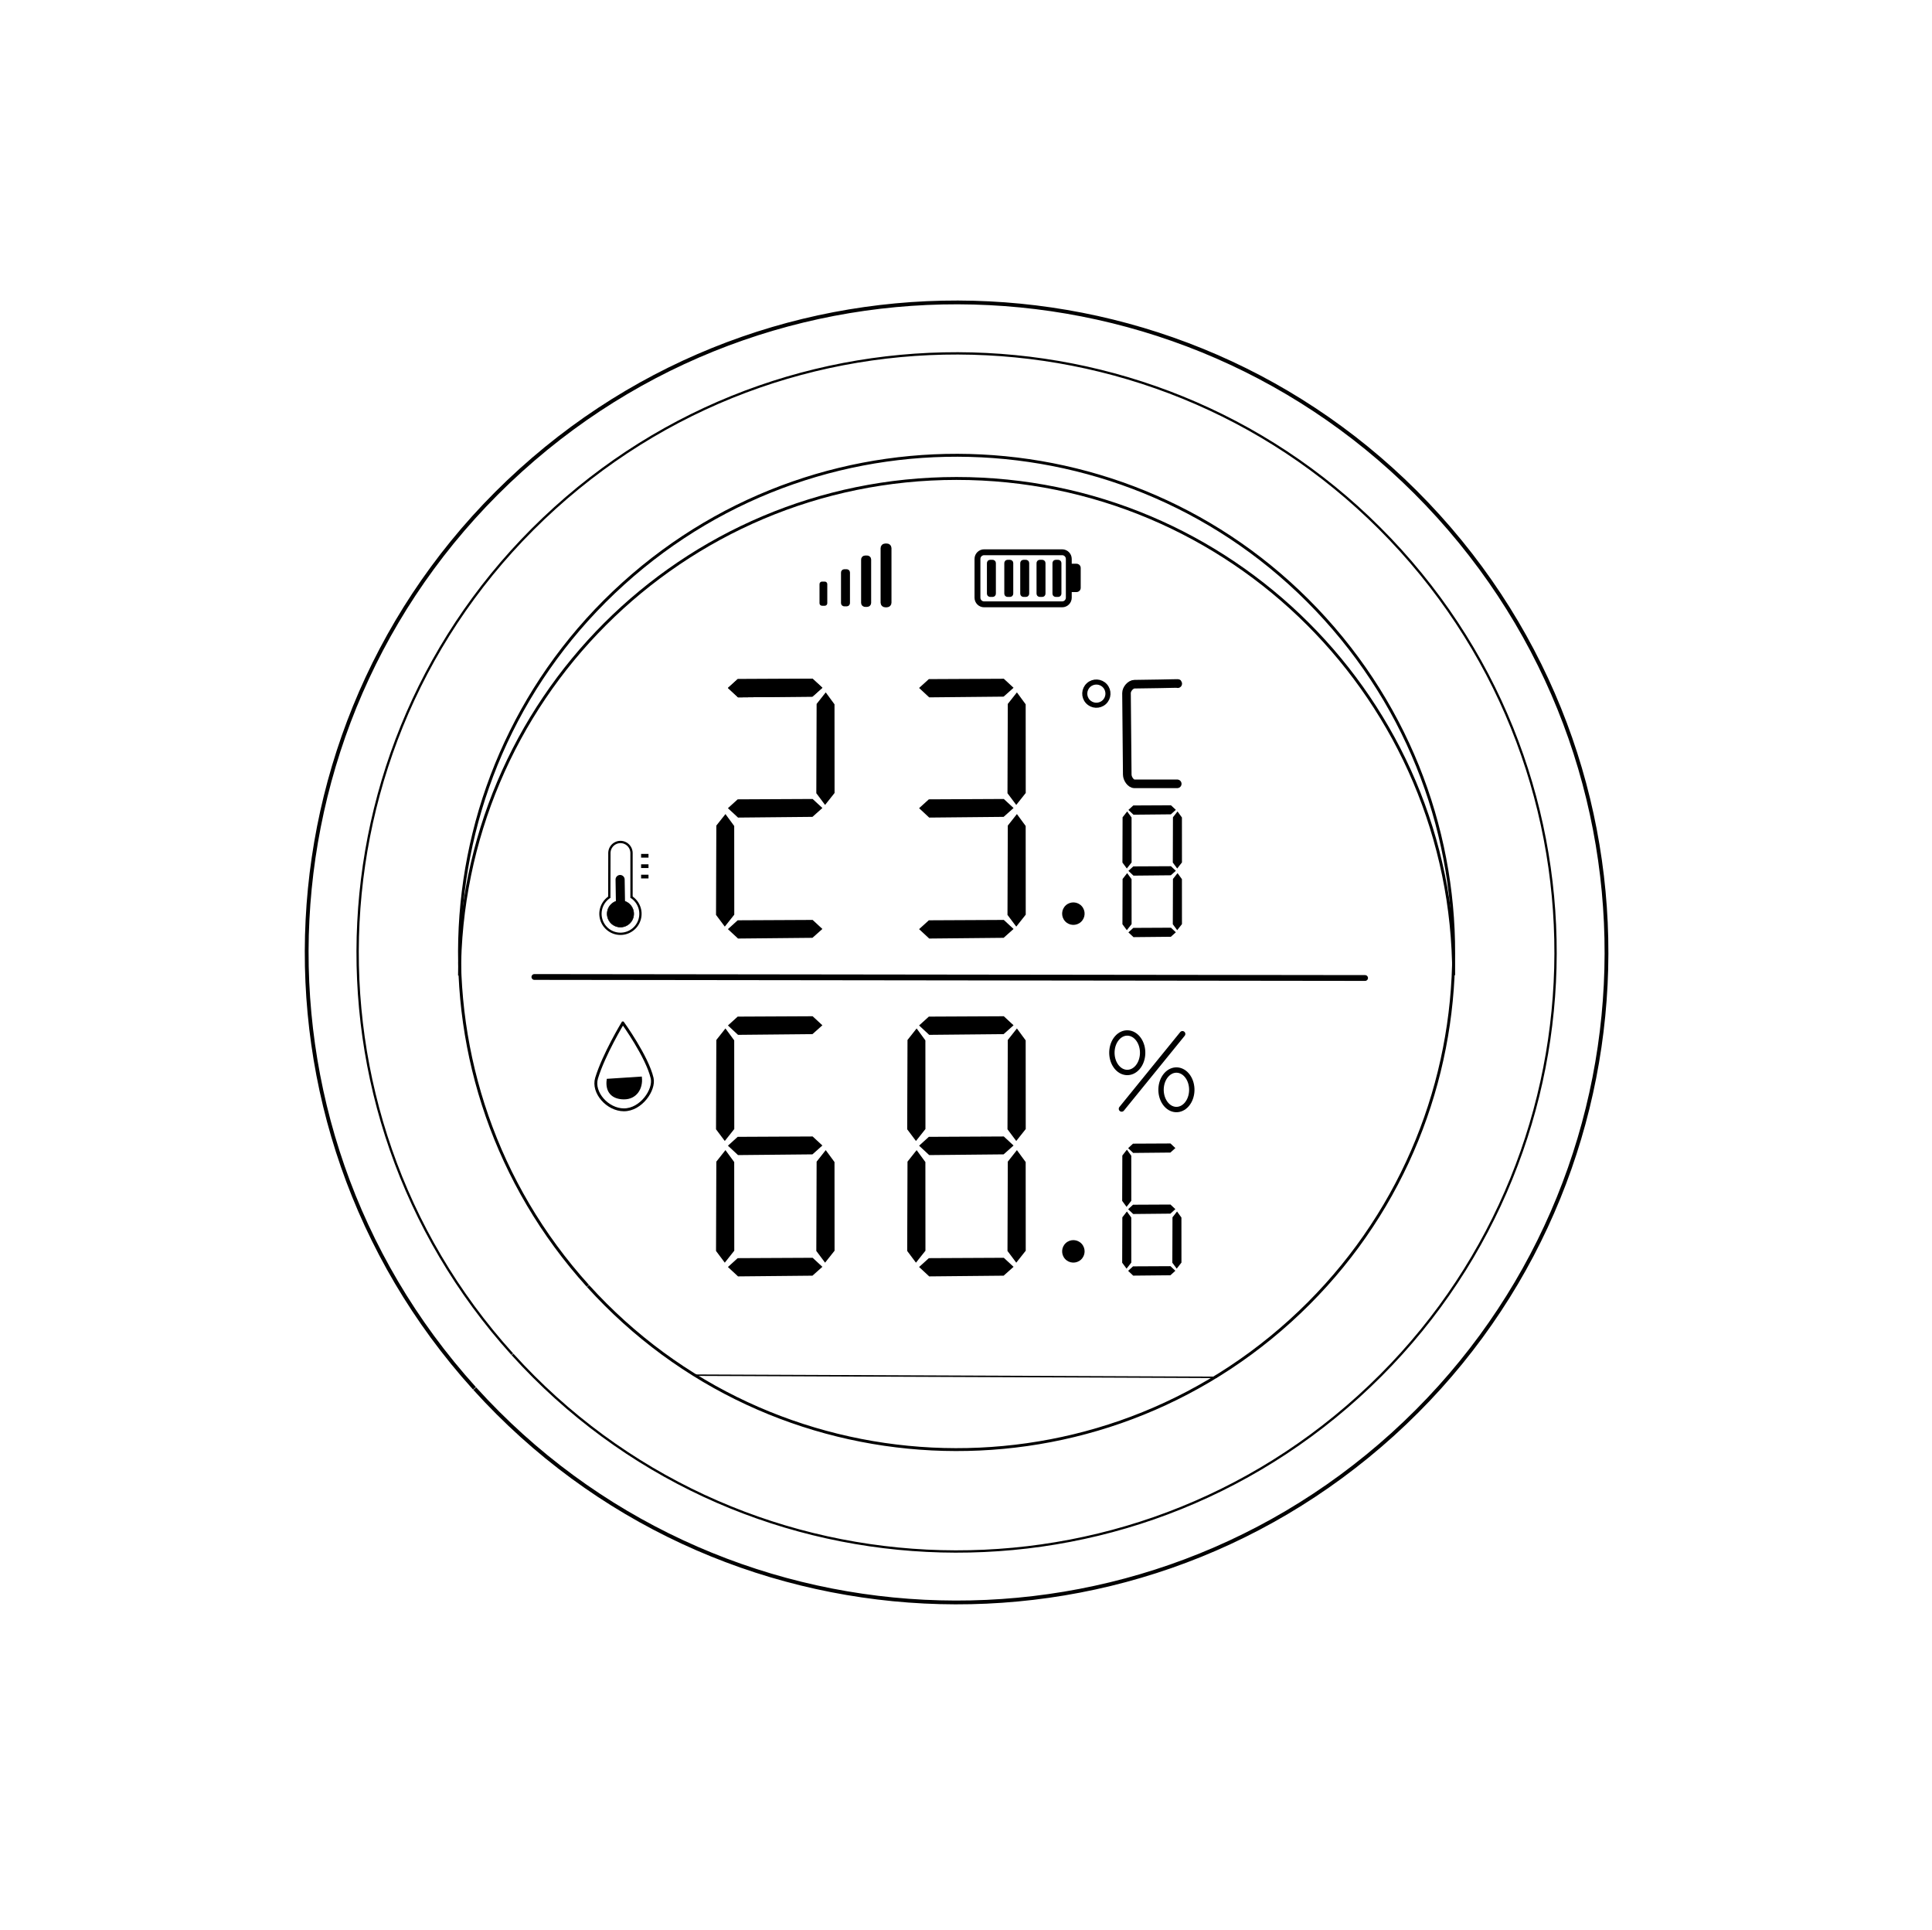
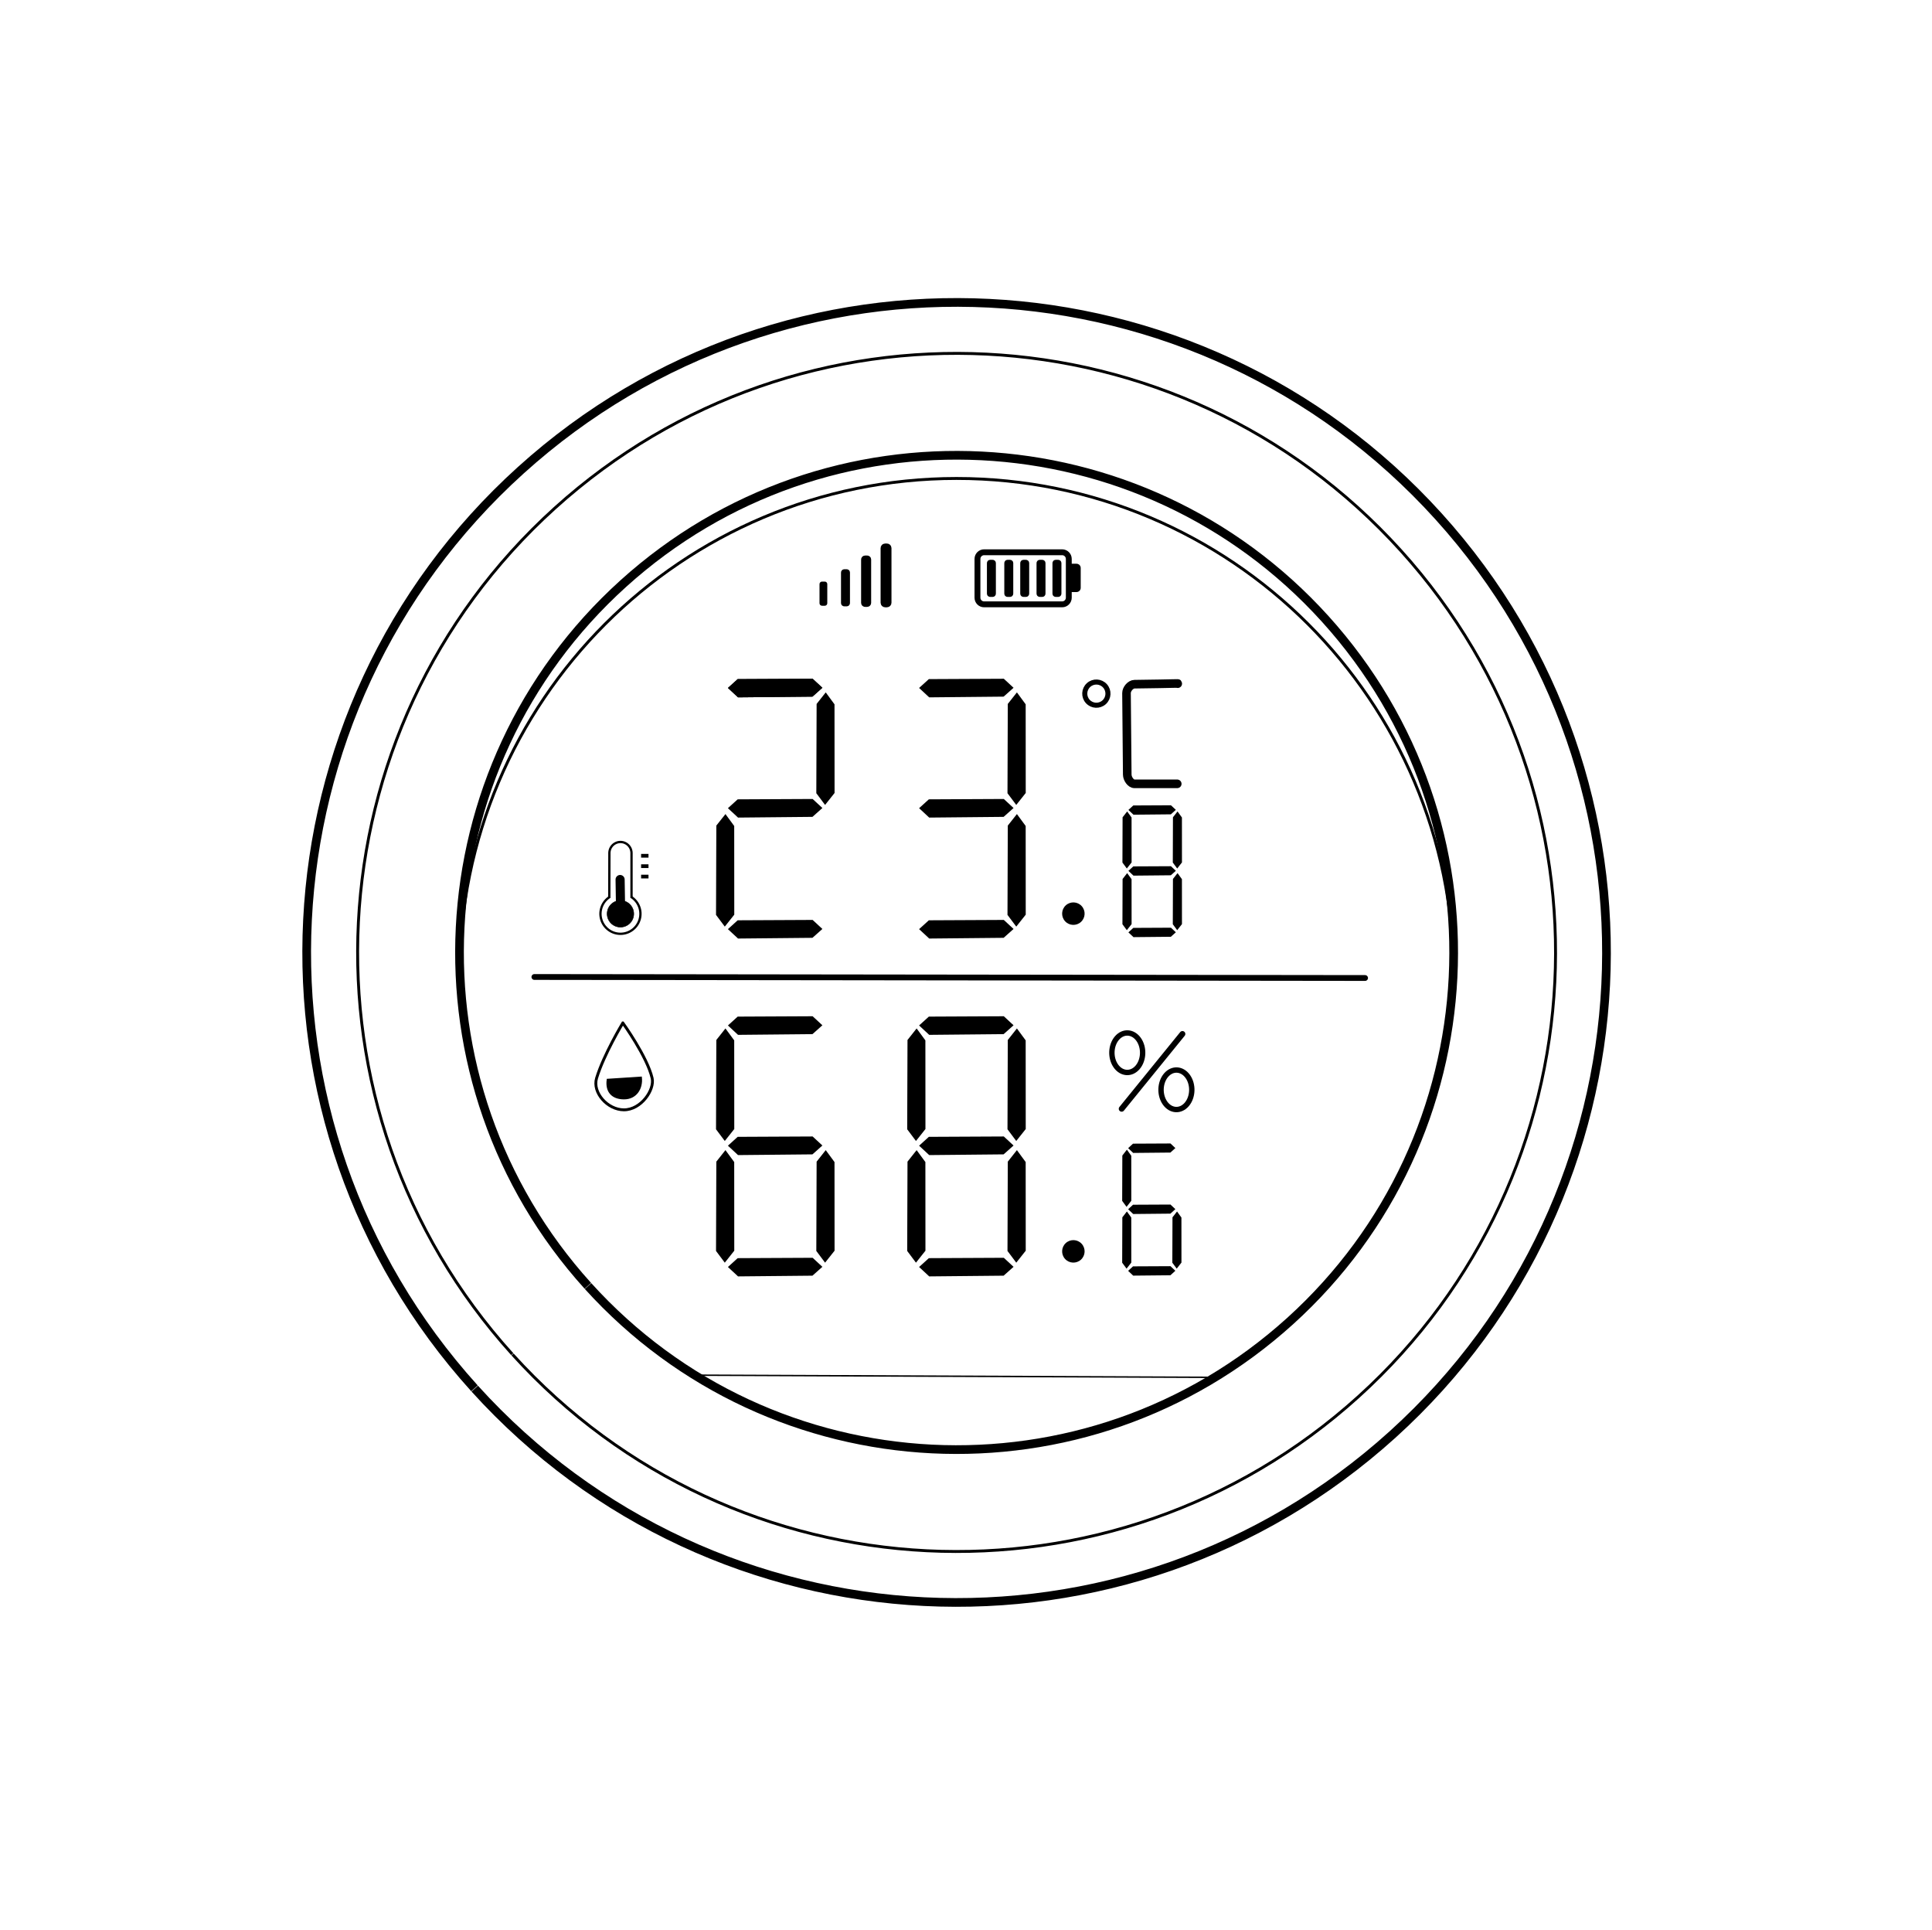
<svg xmlns="http://www.w3.org/2000/svg" version="1.1" id="Layer_1" x="0px" y="0px" viewBox="0 0 667 666" style="enable-background:new 0 0 667 666;" xml:space="preserve">
  <defs id="defs317">
    <marker orient="auto" refY="0" refX="0" id="Arrow1Send" style="overflow:visible">
      <path id="path4714" d="M 0,0 5,-5 -12.5,0 5,5 Z" style="fill:#000000;fill-opacity:1;fill-rule:evenodd;stroke:#000000;stroke-width:1pt;stroke-opacity:1" transform="matrix(-0.2,0,0,-0.2,-1.2,0)" />
    </marker>
    <clipPath id="clipPath69-0">
      <path id="path71-2" d="m 409.441,126.252 v -43.63 h 147.796 v 43.63" />
    </clipPath>
    <clipPath id="clipPath101-1">
      <path id="path103-6" d="m 409.441,126.252 v -43.63 h 147.796 v 43.63" />
    </clipPath>
    <clipPath id="clipPath69">
      <path id="path71" d="m 409.441,126.252 v -43.63 h 147.796 v 43.63" />
    </clipPath>
    <clipPath id="clipPath101">
      <path id="path103" d="m 409.441,126.252 v -43.63 h 147.796 v 43.63" />
    </clipPath>
    <marker style="overflow:visible" id="Arrow1Send-4" refX="0" refY="0" orient="auto">
      <path transform="matrix(-0.2,0,0,-0.2,-1.2,0)" style="fill:#000000;fill-opacity:1;fill-rule:evenodd;stroke:#000000;stroke-width:1pt;stroke-opacity:1" d="M 0,0 5,-5 -12.5,0 5,5 Z" id="path4714-7" />
    </marker>
    <clipPath id="clipPath69-0-2">
      <path d="m 409.441,126.252 v -43.63 h 147.796 v 43.63" id="path71-2-4" />
    </clipPath>
    <clipPath id="clipPath101-1-9">
      <path d="m 409.441,126.252 v -43.63 h 147.796 v 43.63" id="path103-6-8" />
    </clipPath>
    <clipPath id="clipPath69-9">
      <path d="m 409.441,126.252 v -43.63 h 147.796 v 43.63" id="path71-3" />
    </clipPath>
    <clipPath id="clipPath101-6">
      <path d="m 409.441,126.252 v -43.63 h 147.796 v 43.63" id="path103-3" />
    </clipPath>
  </defs>
  <style type="text/css" id="style2">
	.st0{fill:none;stroke:#000000;stroke-width:2;stroke-linecap:round;stroke-linejoin:round;stroke-miterlimit:10;}
</style>
-   <path style="fill:none;fill-rule:evenodd;stroke-width:1;stroke:#000000;stroke-opacity:1;stroke-miterlimit:4;stroke-dasharray:none" id="path856" d="M 202.945,443.843 A 171.611,171.611 0 0 1 215.151,201.476 171.611,171.611 0 0 1 457.521,213.642 171.611,171.611 0 0 1 445.395,456.014 171.611,171.611 0 0 1 203.021,443.928" />
-   <path d="M 176.852,467.43 A 206.785,206.785 0 0 1 191.56,175.387 206.785,206.785 0 0 1 483.606,190.047 206.785,206.785 0 0 1 468.994,482.095 206.785,206.785 0 0 1 176.944,467.532" id="path858" style="fill:none;fill-rule:evenodd;stroke:#000000;stroke-width:0.8;stroke-miterlimit:4;stroke-dasharray:none;stroke-opacity:1" />
-   <path style="fill:none;fill-rule:evenodd;stroke:#000000;stroke-width:1.307;stroke-miterlimit:4;stroke-dasharray:none;stroke-opacity:1" id="path860" d="m 163.805,479.223 a 224.371,224.371 0 0 1 15.96,-316.881 224.371,224.371 0 0 1 316.883,15.907 224.371,224.371 0 0 1 -15.855,316.886 224.371,224.371 0 0 1 -316.889,-15.802" />
+   <path style="fill:none;fill-rule:evenodd;stroke-width:3;stroke:#000000;stroke-opacity:1;stroke-miterlimit:4;stroke-dasharray:none" id="path856" d="M 202.945,443.843 A 171.611,171.611 0 0 1 215.151,201.476 171.611,171.611 0 0 1 457.521,213.642 171.611,171.611 0 0 1 445.395,456.014 171.611,171.611 0 0 1 203.021,443.928" />
+   <path d="M 176.852,467.43 A 206.785,206.785 0 0 1 191.56,175.387 206.785,206.785 0 0 1 483.606,190.047 206.785,206.785 0 0 1 468.994,482.095 206.785,206.785 0 0 1 176.944,467.532" id="path858" style="fill:none;fill-rule:evenodd;stroke:#000000;stroke-width:1;stroke-miterlimit:4;stroke-dasharray:none;stroke-opacity:1" />
+   <path style="fill:none;fill-rule:evenodd;stroke:#000000;stroke-width:3;stroke-miterlimit:4;stroke-dasharray:none;stroke-opacity:1" id="path860" d="m 163.805,479.223 a 224.371,224.371 0 0 1 15.96,-316.881 224.371,224.371 0 0 1 316.883,15.907 224.371,224.371 0 0 1 -15.855,316.886 224.371,224.371 0 0 1 -316.889,-15.802" />
  <path d="M 158.641,336.735 A 171.611,171.611 0 0 1 330.203,165.153 171.611,171.611 0 0 1 501.863,336.637" id="path862" style="fill:none;fill-rule:evenodd;stroke:#000000;stroke-width:1;stroke-miterlimit:4;stroke-dasharray:none;stroke-opacity:1" />
  <path style="fill:none;stroke:#000000;stroke-width:0.5;stroke-linecap:butt;stroke-linejoin:miter;stroke-opacity:1;stroke-miterlimit:4;stroke-dasharray:none" d="m 239.707,474.683 180.092,0.748 v -0.249" id="path864" />
  <path style="fill:none;stroke:#000000;stroke-width:2;stroke-linecap:round;stroke-linejoin:miter;stroke-opacity:1;stroke-miterlimit:4;stroke-dasharray:none" d="m 184.49,337.233 286.789,0.353" id="path866" />
  <path style="fill:none;stroke:#000000;stroke-width:0.994px;stroke-linecap:butt;stroke-linejoin:miter;stroke-opacity:1" d="m 215.029,353.107 c 0,0 -6.579,10.875 -9.065,19.049 -1.51,4.963 3.761,10.917 9.414,10.935 5.975,0.02 10.687,-6.944 9.763,-10.935 -1.724,-7.44 -10.111,-19.049 -10.111,-19.049 z" id="path868" />
  <path id="path870" d="m 209.787,372.716 c -0.543,4.173 1.722,6.41 5.623,6.423 4.123,0.014 6.252,-3.42 5.863,-7.171 z" style="fill:#000000;stroke:#000000;stroke-width:0.686px;stroke-linecap:butt;stroke-linejoin:miter;stroke-opacity:1;fill-opacity:1" />
  <style id="style2-5" type="text/css">
	.st0{fill:none;stroke:#000000;stroke-width:2;stroke-linecap:round;stroke-linejoin:round;stroke-miterlimit:10;}
</style>
  <path d="m 217.842,309.562 a 6.904,6.904 0 0 1 3.006,7.75 6.904,6.904 0 0 1 -6.623,5.023 6.904,6.904 0 0 1 -6.651,-4.986 6.904,6.904 0 0 1 2.963,-7.766" id="path864-5" style="fill:none;fill-opacity:1;fill-rule:evenodd;stroke:#000000;stroke-width:0.791;stroke-miterlimit:4;stroke-dasharray:none;stroke-opacity:1" />
  <path d="m 214.219,310.837 a 4.594,4.594 0 0 1 4.58,4.607 4.594,4.594 0 0 1 -4.607,4.58 4.594,4.594 0 0 1 -4.58,-4.607 4.594,4.594 0 0 1 4.607,-4.58" id="path866-5" style="fill:#000000;fill-opacity:1;fill-rule:evenodd;stroke:#000000;stroke-width:0.181;stroke-miterlimit:4;stroke-dasharray:none;stroke-opacity:1" />
  <path style="fill:none;fill-opacity:1;fill-rule:evenodd;stroke:#000000;stroke-width:0.791;stroke-miterlimit:4;stroke-dasharray:none;stroke-opacity:1" id="path868-3" d="m 218.025,-294.503 a 3.82,3.82 0 0 1 -1.907,3.354 3.82,3.82 0 0 1 -3.859,-0.019 3.82,3.82 0 0 1 -1.873,-3.373" transform="scale(1,-1)" />
  <path style="fill:none;stroke:#000000;stroke-width:0.791;stroke-linecap:butt;stroke-linejoin:miter;stroke-miterlimit:4;stroke-dasharray:none;stroke-opacity:1" d="m 210.385,294.415 -0.034,15.496" id="path870-3" />
  <path style="fill:none;stroke:#000000;stroke-width:0.791;stroke-linecap:butt;stroke-linejoin:miter;stroke-miterlimit:4;stroke-dasharray:none;stroke-opacity:1" d="m 218.025,294.448 8.5e-4,15.445" id="path872" />
  <path style="fill:none;stroke:#000000;stroke-width:3.148;stroke-linecap:round;stroke-linejoin:miter;stroke-miterlimit:4;stroke-dasharray:none;stroke-opacity:1" d="m 214.215,311.915 -0.131,-8.322" id="path874" />
  <path style="fill:none;stroke:#000000;stroke-width:1.282;stroke-linecap:butt;stroke-linejoin:miter;stroke-miterlimit:4;stroke-dasharray:none;stroke-opacity:1" d="m 223.887,295.395 h -2.555" id="path876" />
  <path id="path878" d="m 223.887,298.985 h -2.555" style="fill:none;stroke:#000000;stroke-width:1.282;stroke-linecap:butt;stroke-linejoin:miter;stroke-miterlimit:4;stroke-dasharray:none;stroke-opacity:1" />
  <path style="fill:none;stroke:#000000;stroke-width:1.282;stroke-linecap:butt;stroke-linejoin:miter;stroke-miterlimit:4;stroke-dasharray:none;stroke-opacity:1" d="m 223.887,302.575 h -2.555" id="path880" />
  <rect style="opacity:1;fill:#000000;fill-opacity:1;stroke:#000000;stroke-width:2.617;stroke-linecap:round;stroke-linejoin:miter;stroke-miterlimit:4;stroke-dasharray:none;stroke-dashoffset:0;stroke-opacity:1;paint-order:markers stroke fill" id="rect1009" width="1.135" height="19.395" x="305.328" y="188.924" ry="0.243" />
  <rect ry="0.193" y="192.922" x="298.455" height="15.397" width="1.135" id="rect1011" style="opacity:1;fill:#000000;fill-opacity:1;stroke:#000000;stroke-width:2.332;stroke-linecap:round;stroke-linejoin:miter;stroke-miterlimit:4;stroke-dasharray:none;stroke-dashoffset:0;stroke-opacity:1;paint-order:markers stroke fill" />
  <rect style="opacity:1;fill:#000000;fill-opacity:1;stroke:#000000;stroke-width:1.958;stroke-linecap:round;stroke-linejoin:miter;stroke-miterlimit:4;stroke-dasharray:none;stroke-dashoffset:0;stroke-opacity:1;paint-order:markers stroke fill" id="rect1013" width="1.135" height="10.851" x="291.328" y="197.468" ry="0.136" />
  <rect ry="0.085" y="201.526" x="283.702" height="6.793" width="1.135" id="rect1015" style="opacity:1;fill:#000000;fill-opacity:1;stroke:#000000;stroke-width:1.549;stroke-linecap:round;stroke-linejoin:miter;stroke-miterlimit:4;stroke-dasharray:none;stroke-dashoffset:0;stroke-opacity:1;paint-order:markers stroke fill" />
  <rect style="opacity:1;fill:none;fill-opacity:1;stroke:#000000;stroke-width:2.029;stroke-linecap:round;stroke-linejoin:miter;stroke-miterlimit:4;stroke-dasharray:none;stroke-dashoffset:0;stroke-opacity:1;paint-order:markers stroke fill" id="rect1017" width="31.532" height="17.981" x="337.457" y="190.63" ry="2.299" />
  <rect ry="1.181" y="194.861" x="368.61" height="9.24" width="4.225" id="rect1019" style="opacity:1;fill:#000000;fill-opacity:1;stroke:#000000;stroke-width:0.533;stroke-linecap:round;stroke-linejoin:miter;stroke-miterlimit:4;stroke-dasharray:none;stroke-dashoffset:0;stroke-opacity:1;paint-order:markers stroke fill" />
  <rect ry="0.136" y="194.216" x="341.702" height="10.851" width="1.135" id="rect1021" style="opacity:1;fill:#000000;fill-opacity:1;stroke:#000000;stroke-width:1.958;stroke-linecap:round;stroke-linejoin:miter;stroke-miterlimit:4;stroke-dasharray:none;stroke-dashoffset:0;stroke-opacity:1;paint-order:markers stroke fill" />
  <rect style="opacity:1;fill:#000000;fill-opacity:1;stroke:#000000;stroke-width:1.958;stroke-linecap:round;stroke-linejoin:miter;stroke-miterlimit:4;stroke-dasharray:none;stroke-dashoffset:0;stroke-opacity:1;paint-order:markers stroke fill" id="rect1023" width="1.135" height="10.851" x="347.702" y="194.216" ry="0.136" />
  <rect ry="0.136" y="194.216" x="353.203" height="10.851" width="1.135" id="rect1025" style="opacity:1;fill:#000000;fill-opacity:1;stroke:#000000;stroke-width:1.958;stroke-linecap:round;stroke-linejoin:miter;stroke-miterlimit:4;stroke-dasharray:none;stroke-dashoffset:0;stroke-opacity:1;paint-order:markers stroke fill" />
  <rect style="opacity:1;fill:#000000;fill-opacity:1;stroke:#000000;stroke-width:1.958;stroke-linecap:round;stroke-linejoin:miter;stroke-miterlimit:4;stroke-dasharray:none;stroke-dashoffset:0;stroke-opacity:1;paint-order:markers stroke fill" id="rect1027" width="1.135" height="10.851" x="358.829" y="194.216" ry="0.136" />
  <rect ry="0.136" y="194.216" x="364.33" height="10.851" width="1.135" id="rect1029" style="opacity:1;fill:#000000;fill-opacity:1;stroke:#000000;stroke-width:1.958;stroke-linecap:round;stroke-linejoin:miter;stroke-miterlimit:4;stroke-dasharray:none;stroke-dashoffset:0;stroke-opacity:1;paint-order:markers stroke fill" />
  <path style="fill:#000000;stroke:none;stroke-width:1px;stroke-linecap:butt;stroke-linejoin:miter;stroke-opacity:1;fill-opacity:1" d="m 251.306,237.471 3.492,3.243 25.692,-0.249 3.43,-3.056 -3.367,-3.118 -25.879,0.125 z" id="path1031" />
  <path id="path1033" d="m 251.306,237.471 3.492,3.243 25.692,-0.249 3.43,-3.056 -3.367,-3.118 -25.879,0.125 z" style="fill:#000000;stroke:none;stroke-width:1px;stroke-linecap:butt;stroke-linejoin:miter;stroke-opacity:1;fill-opacity:1" />
  <path style="fill:#000000;fill-opacity:1;stroke:none;stroke-width:1px;stroke-linecap:butt;stroke-linejoin:miter;stroke-opacity:1" d="m 317.306,237.471 3.492,3.243 25.692,-0.249 3.43,-3.056 -3.367,-3.118 -25.879,0.125 z" id="path1047" />
  <path style="fill:#000000;fill-opacity:1;stroke:none;stroke-width:1px;stroke-linecap:butt;stroke-linejoin:miter;stroke-opacity:1" d="m 251.306,278.972 3.492,3.243 25.692,-0.249 3.43,-3.056 -3.367,-3.118 -25.879,0.125 z" id="path1049" />
  <path id="path1051" d="m 317.306,278.972 3.492,3.243 25.692,-0.249 3.43,-3.056 -3.367,-3.118 -25.879,0.125 z" style="fill:#000000;fill-opacity:1;stroke:none;stroke-width:1px;stroke-linecap:butt;stroke-linejoin:miter;stroke-opacity:1" />
  <path id="path1053" d="m 251.306,320.723 3.492,3.243 25.692,-0.249 3.43,-3.056 -3.367,-3.118 -25.879,0.125 z" style="fill:#000000;fill-opacity:1;stroke:none;stroke-width:1px;stroke-linecap:butt;stroke-linejoin:miter;stroke-opacity:1" />
  <path style="fill:#000000;fill-opacity:1;stroke:none;stroke-width:1px;stroke-linecap:butt;stroke-linejoin:miter;stroke-opacity:1" d="m 317.306,320.723 3.492,3.243 25.692,-0.249 3.43,-3.056 -3.367,-3.118 -25.879,0.125 z" id="path1055" />
  <path style="fill:#000000;fill-opacity:1;stroke:none;stroke-width:1px;stroke-linecap:butt;stroke-linejoin:miter;stroke-opacity:1" d="m 251.306,353.97 3.492,3.243 25.692,-0.249 3.43,-3.056 -3.367,-3.118 -25.879,0.125 z" id="path1057" />
  <path id="path1059" d="m 317.306,353.97 3.492,3.243 25.692,-0.249 3.43,-3.056 -3.367,-3.118 -25.879,0.125 z" style="fill:#000000;fill-opacity:1;stroke:none;stroke-width:1px;stroke-linecap:butt;stroke-linejoin:miter;stroke-opacity:1" />
  <path id="path1061" d="m 251.306,395.471 3.492,3.243 25.692,-0.249 3.43,-3.056 -3.367,-3.118 -25.879,0.125 z" style="fill:#000000;fill-opacity:1;stroke:none;stroke-width:1px;stroke-linecap:butt;stroke-linejoin:miter;stroke-opacity:1" />
  <path style="fill:#000000;fill-opacity:1;stroke:none;stroke-width:1px;stroke-linecap:butt;stroke-linejoin:miter;stroke-opacity:1" d="m 317.306,395.471 3.492,3.243 25.692,-0.249 3.43,-3.056 -3.367,-3.118 -25.879,0.125 z" id="path1063" />
  <path style="fill:#000000;fill-opacity:1;stroke:none;stroke-width:1px;stroke-linecap:butt;stroke-linejoin:miter;stroke-opacity:1" d="m 251.306,437.346 3.492,3.243 25.692,-0.249 3.43,-3.056 -3.367,-3.118 -25.879,0.125 z" id="path1065" />
  <path id="path1067" d="m 317.306,437.346 3.492,3.243 25.692,-0.249 3.43,-3.056 -3.367,-3.118 -25.879,0.125 z" style="fill:#000000;fill-opacity:1;stroke:none;stroke-width:1px;stroke-linecap:butt;stroke-linejoin:miter;stroke-opacity:1" />
  <path id="path1069" d="m 250.225,435.849 3.274,-4.125 -0.021,-30.606 -3.025,-4.118 -3.148,3.978 -0.106,30.827 z" style="fill:#000000;fill-opacity:1;stroke:none;stroke-width:1.091px;stroke-linecap:butt;stroke-linejoin:miter;stroke-opacity:1" />
  <path style="fill:#000000;fill-opacity:1;stroke:none;stroke-width:1.091px;stroke-linecap:butt;stroke-linejoin:miter;stroke-opacity:1" d="m 284.849,435.849 3.274,-4.125 -0.021,-30.606 -3.025,-4.118 -3.148,3.978 -0.106,30.827 z" id="path1071" />
  <path style="fill:#000000;fill-opacity:1;stroke:none;stroke-width:1.091px;stroke-linecap:butt;stroke-linejoin:miter;stroke-opacity:1" d="m 316.225,435.849 3.274,-4.125 -0.021,-30.606 -3.025,-4.118 -3.148,3.978 -0.106,30.827 z" id="path1075" />
  <path id="path1077" d="m 350.849,435.849 3.274,-4.125 -0.021,-30.606 -3.025,-4.118 -3.148,3.978 -0.106,30.827 z" style="fill:#000000;fill-opacity:1;stroke:none;stroke-width:1.091px;stroke-linecap:butt;stroke-linejoin:miter;stroke-opacity:1" />
  <path style="fill:#000000;fill-opacity:1;stroke:none;stroke-width:1.091px;stroke-linecap:butt;stroke-linejoin:miter;stroke-opacity:1" d="m 250.225,393.849 3.274,-4.125 -0.021,-30.606 -3.025,-4.118 -3.148,3.978 -0.106,30.827 z" id="path1083" />
  <path id="path1087" d="m 316.225,393.849 3.274,-4.125 -0.021,-30.606 -3.025,-4.118 -3.148,3.978 -0.106,30.827 z" style="fill:#000000;fill-opacity:1;stroke:none;stroke-width:1.091px;stroke-linecap:butt;stroke-linejoin:miter;stroke-opacity:1" />
  <path style="fill:#000000;fill-opacity:1;stroke:none;stroke-width:1.091px;stroke-linecap:butt;stroke-linejoin:miter;stroke-opacity:1" d="m 350.849,393.849 3.274,-4.125 -0.021,-30.606 -3.025,-4.118 -3.148,3.978 -0.106,30.827 z" id="path1089" />
  <path id="path1091" d="m 250.225,319.849 3.274,-4.125 -0.021,-30.606 -3.025,-4.118 -3.148,3.978 -0.106,30.827 z" style="fill:#000000;fill-opacity:1;stroke:none;stroke-width:1.091px;stroke-linecap:butt;stroke-linejoin:miter;stroke-opacity:1" />
  <path id="path1097" d="m 350.849,319.849 3.274,-4.125 -0.021,-30.606 -3.025,-4.118 -3.148,3.978 -0.106,30.827 z" style="fill:#000000;fill-opacity:1;stroke:none;stroke-width:1.091px;stroke-linecap:butt;stroke-linejoin:miter;stroke-opacity:1" />
  <path id="path1101" d="m 284.849,277.849 3.274,-4.125 -0.021,-30.606 -3.025,-4.118 -3.148,3.978 -0.106,30.827 z" style="fill:#000000;fill-opacity:1;stroke:none;stroke-width:1.091px;stroke-linecap:butt;stroke-linejoin:miter;stroke-opacity:1" />
  <path style="fill:#000000;fill-opacity:1;stroke:none;stroke-width:1.091px;stroke-linecap:butt;stroke-linejoin:miter;stroke-opacity:1" d="m 350.849,277.849 3.274,-4.125 -0.021,-30.606 -3.025,-4.118 -3.148,3.978 -0.106,30.827 z" id="path1105" />
  <path style="fill:#000000;fill-opacity:1;stroke:none;stroke-width:0.505px;stroke-linecap:butt;stroke-linejoin:miter;stroke-opacity:1" d="m 389.568,279.575 1.754,1.644 12.903,-0.126 1.722,-1.549 -1.691,-1.58 -12.997,0.063 z" id="path1107" />
  <path id="path1109" d="m 389.568,300.611 1.754,1.644 12.903,-0.126 1.722,-1.549 -1.691,-1.58 -12.997,0.063 z" style="fill:#000000;fill-opacity:1;stroke:none;stroke-width:0.505px;stroke-linecap:butt;stroke-linejoin:miter;stroke-opacity:1" />
  <path style="fill:#000000;fill-opacity:1;stroke:none;stroke-width:0.505px;stroke-linecap:butt;stroke-linejoin:miter;stroke-opacity:1" d="m 389.568,321.837 1.754,1.644 12.903,-0.126 1.722,-1.549 -1.691,-1.58 -12.997,0.063 z" id="path1111" />
  <path id="path1113" d="m 389.026,321.078 1.644,-2.091 -0.011,-15.514 -1.519,-2.087 -1.581,2.016 -0.053,15.626 z" style="fill:#000000;fill-opacity:1;stroke:none;stroke-width:0.551px;stroke-linecap:butt;stroke-linejoin:miter;stroke-opacity:1" />
  <path style="fill:#000000;fill-opacity:1;stroke:none;stroke-width:0.551px;stroke-linecap:butt;stroke-linejoin:miter;stroke-opacity:1" d="m 406.414,321.078 1.644,-2.091 -0.011,-15.514 -1.519,-2.087 -1.581,2.016 -0.053,15.626 z" id="path1115" />
  <path style="fill:#000000;fill-opacity:1;stroke:none;stroke-width:0.551px;stroke-linecap:butt;stroke-linejoin:miter;stroke-opacity:1" d="m 389.026,299.789 1.644,-2.091 -0.011,-15.514 -1.519,-2.087 -1.581,2.016 -0.053,15.626 z" id="path1117" />
  <path id="path1119" d="m 406.414,299.789 1.644,-2.091 -0.011,-15.514 -1.519,-2.087 -1.581,2.016 -0.053,15.626 z" style="fill:#000000;fill-opacity:1;stroke:none;stroke-width:0.551px;stroke-linecap:butt;stroke-linejoin:miter;stroke-opacity:1" />
  <path id="path1121" d="m 389.473,396.323 1.746,1.647 12.847,-0.127 1.715,-1.552 -1.684,-1.584 -12.94,0.063 z" style="fill:#000000;fill-opacity:1;stroke:none;stroke-width:0.504px;stroke-linecap:butt;stroke-linejoin:miter;stroke-opacity:1" />
  <path style="fill:#000000;fill-opacity:1;stroke:none;stroke-width:0.504px;stroke-linecap:butt;stroke-linejoin:miter;stroke-opacity:1" d="m 389.473,417.405 1.746,1.647 12.847,-0.127 1.715,-1.552 -1.684,-1.584 -12.94,0.063 z" id="path1123" />
  <path id="path1125" d="m 389.473,438.677 1.746,1.647 12.847,-0.127 1.715,-1.552 -1.684,-1.584 -12.94,0.063 z" style="fill:#000000;fill-opacity:1;stroke:none;stroke-width:0.504px;stroke-linecap:butt;stroke-linejoin:miter;stroke-opacity:1" />
  <path style="fill:#000000;fill-opacity:1;stroke:none;stroke-width:0.55px;stroke-linecap:butt;stroke-linejoin:miter;stroke-opacity:1" d="m 388.932,437.916 1.637,-2.096 -0.01,-15.547 -1.513,-2.092 -1.574,2.021 -0.053,15.66 z" id="path1127" />
  <path id="path1129" d="m 406.246,437.916 1.637,-2.096 -0.01,-15.547 -1.513,-2.092 -1.574,2.021 -0.053,15.66 z" style="fill:#000000;fill-opacity:1;stroke:none;stroke-width:0.55px;stroke-linecap:butt;stroke-linejoin:miter;stroke-opacity:1" />
  <path id="path1131" d="m 388.932,416.581 1.637,-2.096 -0.01,-15.547 -1.513,-2.092 -1.574,2.021 -0.053,15.66 z" style="fill:#000000;fill-opacity:1;stroke:none;stroke-width:0.55px;stroke-linecap:butt;stroke-linejoin:miter;stroke-opacity:1" />
  <path style="fill:#000000;fill-opacity:1;fill-rule:evenodd;stroke-width:1.1" id="path1133" d="m 367.69,317.976 a 3.88,3.88 0 0 1 0.276,-5.48 3.88,3.88 0 0 1 5.48,0.275 3.88,3.88 0 0 1 -0.274,5.48 3.88,3.88 0 0 1 -5.48,-0.273" />
  <path d="m 367.69,434.55 a 3.88,3.88 0 0 1 0.276,-5.48 3.88,3.88 0 0 1 5.48,0.275 3.88,3.88 0 0 1 -0.274,5.48 3.88,3.88 0 0 1 -5.48,-0.273" id="path1135" style="fill:#000000;fill-rule:evenodd;stroke-width:1.1;fill-opacity:1" />
  <path style="fill:none;fill-rule:evenodd;stroke:#000000;stroke-width:1.747;stroke-miterlimit:4;stroke-dasharray:none;stroke-opacity:1" id="path1137" d="m 375.534,242.118 a 4.006,4.006 0 0 1 0.285,-5.658 4.006,4.006 0 0 1 5.658,0.284 4.006,4.006 0 0 1 -0.283,5.658 4.006,4.006 0 0 1 -5.658,-0.282" />
  <path style="fill:none;stroke:#000000;stroke-width:2.968;stroke-linecap:round;stroke-linejoin:miter;stroke-miterlimit:4;stroke-dasharray:none;stroke-opacity:1" d="m 406.601,235.993 c 0.282,-0.176 0,0 -14.928,0.176 -1.364,0.016 -2.774,1.693 -2.761,3.087 0.259,28.132 0,0 0.259,28.132 0.013,1.359 1.173,3.175 2.502,3.175 14.755,0 14.755,0 14.755,0" id="path1139" />
  <path style="fill:none;fill-rule:evenodd;stroke:#000000;stroke-width:1.852;stroke-miterlimit:4;stroke-dasharray:none;stroke-opacity:1" id="path1141" d="m 385.238,367.954 a 5.309,6.82 0 0 1 0.378,-9.632 5.309,6.82 0 0 1 7.498,0.484 5.309,6.82 0 0 1 -0.375,9.632 5.309,6.82 0 0 1 -7.498,-0.48" />
  <path d="m 402.208,380.748 a 5.309,6.82 0 0 1 0.378,-9.632 5.309,6.82 0 0 1 7.498,0.484 5.309,6.82 0 0 1 -0.375,9.632 5.309,6.82 0 0 1 -7.498,-0.48" id="path1143" style="fill:none;fill-rule:evenodd;stroke:#000000;stroke-width:1.852;stroke-miterlimit:4;stroke-dasharray:none;stroke-opacity:1" />
  <path style="fill:none;stroke:#000000;stroke-width:2;stroke-linecap:round;stroke-linejoin:miter;stroke-opacity:1;stroke-miterlimit:4;stroke-dasharray:none" d="m 408.225,356.899 -20.989,25.839" id="path1145" />
</svg>
